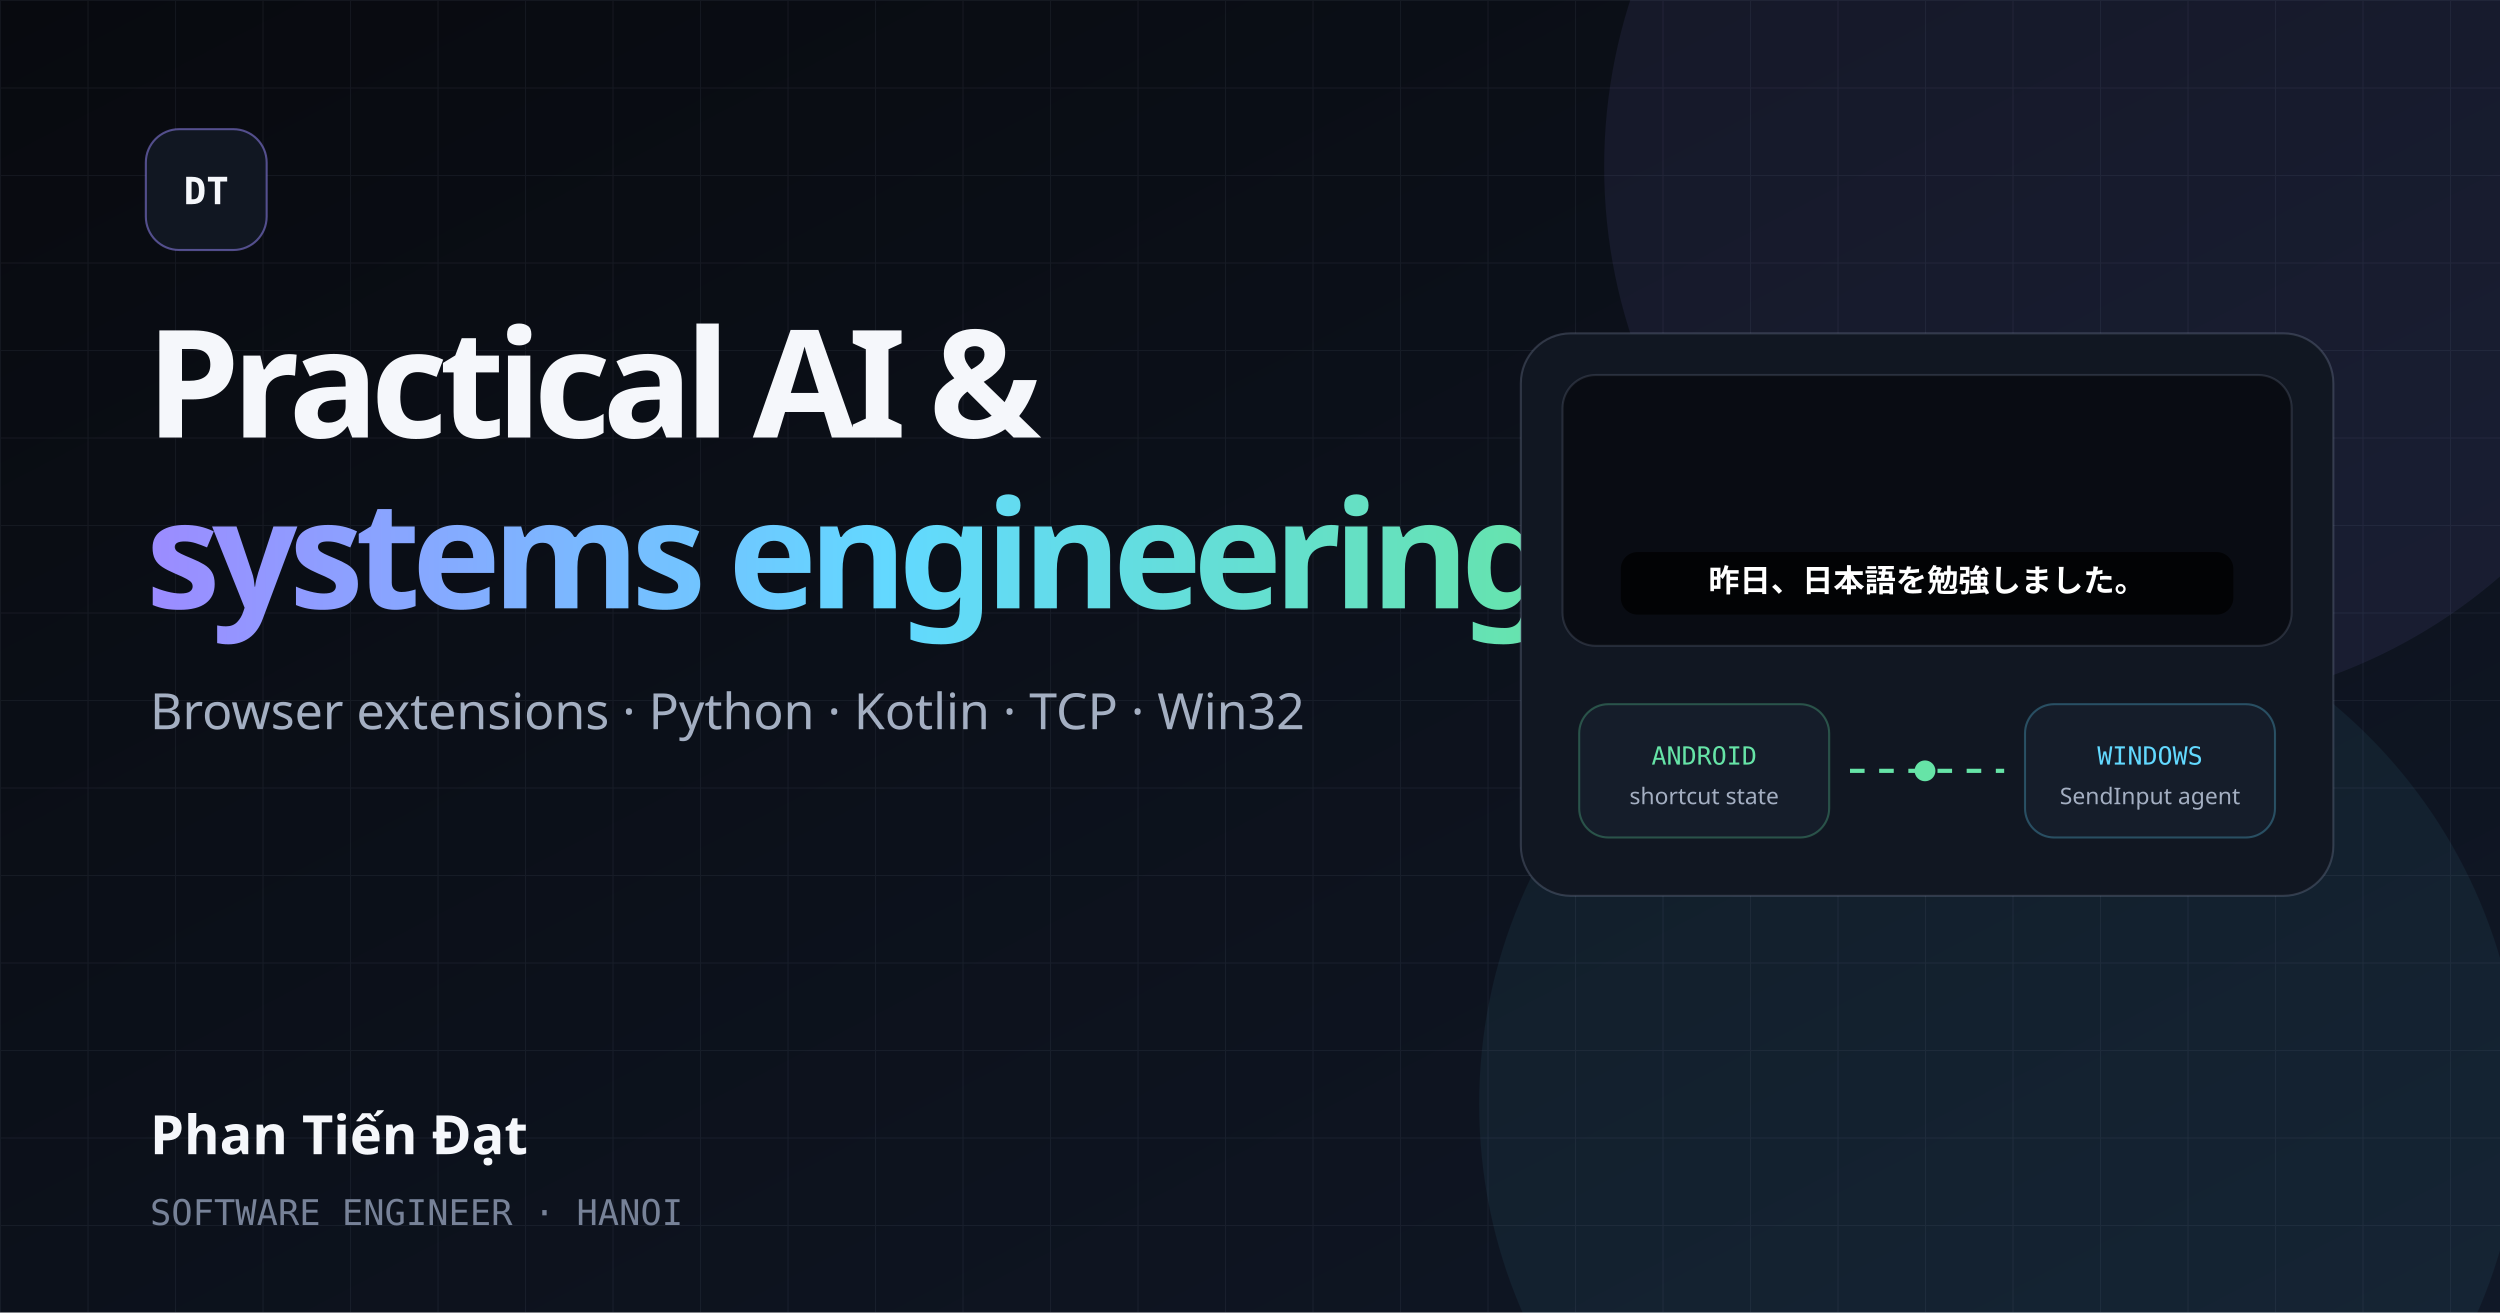
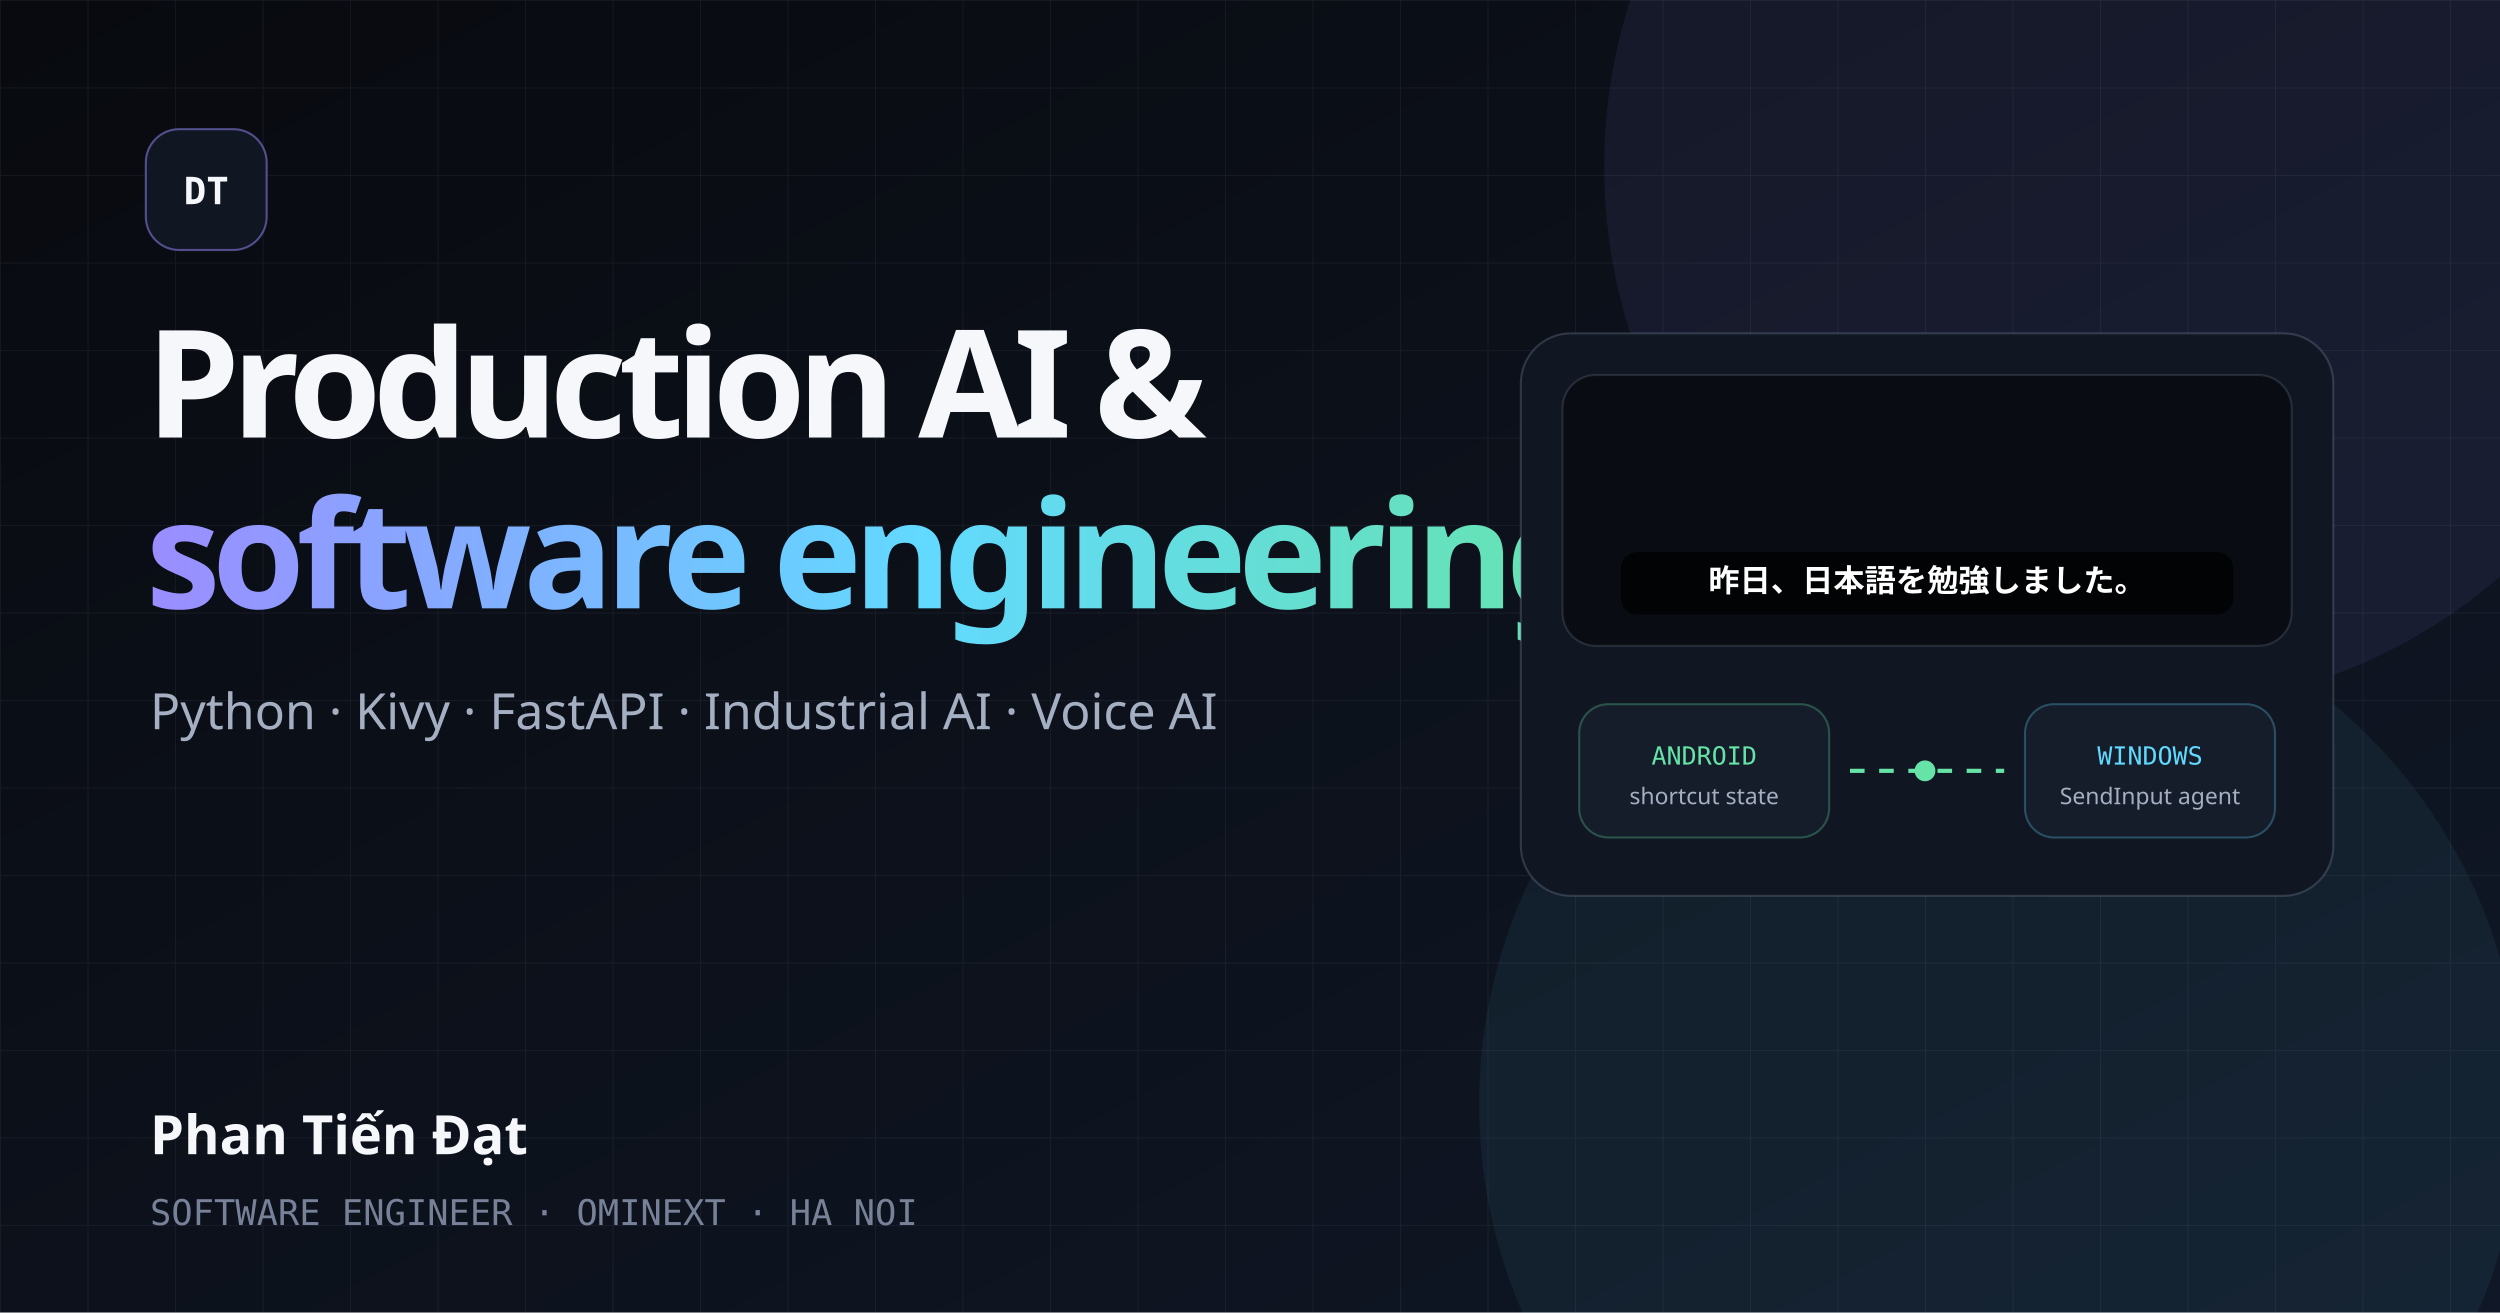
<svg xmlns="http://www.w3.org/2000/svg" width="1200" height="630" viewBox="0 0 1200 630">
  <defs>
    <linearGradient id="bg" x1="0" x2="1" y1="0" y2="1">
      <stop stop-color="#080a0f" />
      <stop offset="1" stop-color="#101827" />
    </linearGradient>
    <linearGradient id="accent" x1="0" x2="1">
      <stop stop-color="#9b8cff" />
      <stop offset=".52" stop-color="#62d9ff" />
      <stop offset="1" stop-color="#66e4a7" />
    </linearGradient>
    <pattern id="grid" width="42" height="42" patternUnits="userSpaceOnUse">
      <path d="M42 0H0V42" fill="none" stroke="#9baac7" stroke-opacity=".08" />
    </pattern>
  </defs>
  <rect width="1200" height="630" fill="url(#bg)" />
  <rect width="1200" height="630" fill="url(#grid)" />
  <circle cx="1030" cy="80" r="260" fill="#9b8cff" opacity=".08" />
  <circle cx="960" cy="530" r="250" fill="#62d9ff" opacity=".06" />
  <rect x="70" y="62" width="58" height="58" rx="16" fill="#111722" stroke="#9b8cff" stroke-opacity=".5" />
  <text x="99" y="98" text-anchor="middle" fill="#f5f7fb" font-family="monospace" font-size="18" font-weight="800">DT</text>
-   <text x="70" y="210" fill="#f5f7fb" font-family="system-ui,sans-serif" font-size="72" font-weight="800" letter-spacing="-4">Practical AI &amp;</text>
-   <text x="70" y="292" fill="url(#accent)" font-family="system-ui,sans-serif" font-size="72" font-weight="800" letter-spacing="-4">systems engineering.</text>
-   <text x="72" y="350" fill="#a4afc2" font-family="system-ui,sans-serif" font-size="24">Browser extensions · Python · Kotlin · TCP · Win32</text>
+   <text x="70" y="210" fill="#f5f7fb" font-family="system-ui,sans-serif" font-size="72" font-weight="800" letter-spacing="-4">Production AI &amp;</text>
+   <text x="70" y="292" fill="url(#accent)" font-family="system-ui,sans-serif" font-size="72" font-weight="800" letter-spacing="-4">software engineering.</text>
+   <text x="72" y="350" fill="#a4afc2" font-family="system-ui,sans-serif" font-size="24">Python · Kivy · FastAPI · Industrial AI · Voice AI</text>
  <g transform="translate(730 160)">
    <rect width="390" height="270" rx="24" fill="#111722" stroke="#9baac7" stroke-opacity=".24" />
    <rect x="20" y="20" width="350" height="130" rx="16" fill="#090c13" stroke="#9baac7" stroke-opacity=".18" />
    <rect x="48" y="105" width="294" height="30" rx="8" fill="#000" opacity=".76" />
    <text x="195" y="124" text-anchor="middle" fill="#fff" font-family="sans-serif" font-size="15" font-weight="700">昨日、日本語を勉強しました。</text>
    <rect x="28" y="178" width="120" height="64" rx="14" fill="#151d2a" stroke="#66e4a7" stroke-opacity=".28" />
    <text x="88" y="207" text-anchor="middle" fill="#66e4a7" font-family="monospace" font-size="12">ANDROID</text>
    <text x="88" y="226" text-anchor="middle" fill="#a4afc2" font-family="sans-serif" font-size="11">shortcut state</text>
    <path d="M158 210H232" stroke="#66e4a7" stroke-width="2" stroke-dasharray="7 7" />
    <circle cx="194" cy="210" r="5" fill="#66e4a7" />
    <rect x="242" y="178" width="120" height="64" rx="14" fill="#151d2a" stroke="#62d9ff" stroke-opacity=".28" />
    <text x="302" y="207" text-anchor="middle" fill="#62d9ff" font-family="monospace" font-size="12">WINDOWS</text>
    <text x="302" y="226" text-anchor="middle" fill="#a4afc2" font-family="sans-serif" font-size="11">SendInput agent</text>
  </g>
  <text x="72" y="554" fill="#f5f7fb" font-family="system-ui,sans-serif" font-size="26" font-weight="700">Phan Tiến Đạt</text>
-   <text x="72" y="588" fill="#778298" font-family="monospace" font-size="17">SOFTWARE ENGINEER · HANOI</text>
+   <text x="72" y="588" fill="#778298" font-family="monospace" font-size="17">SOFTWARE ENGINEER · OMINEXT · HA NOI</text>
</svg>
